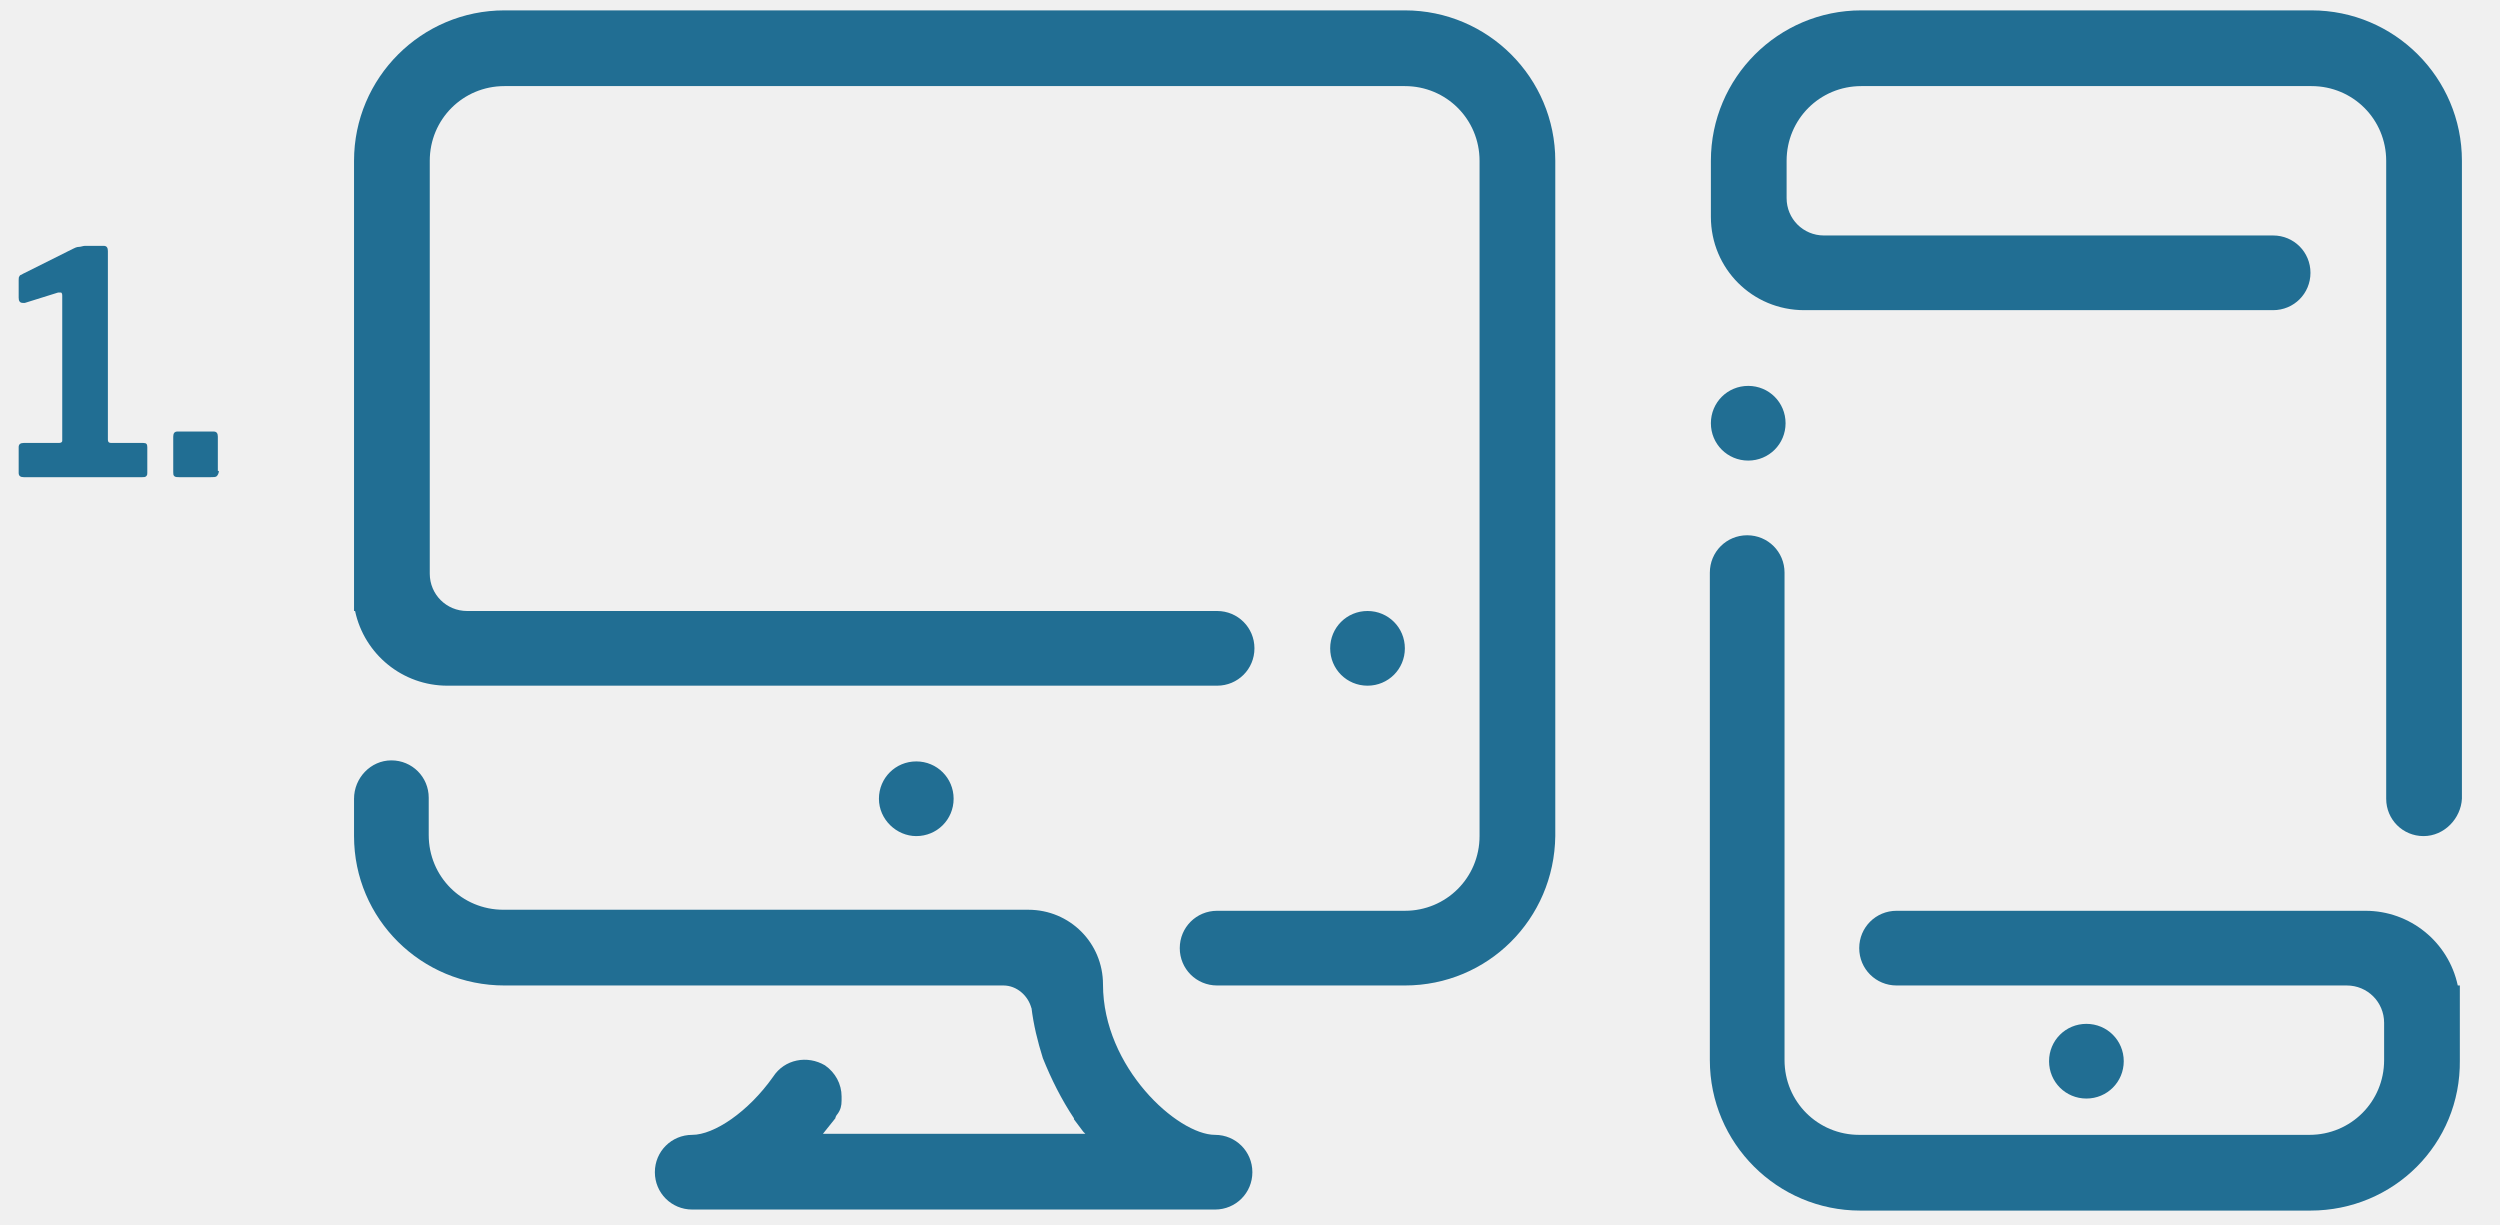
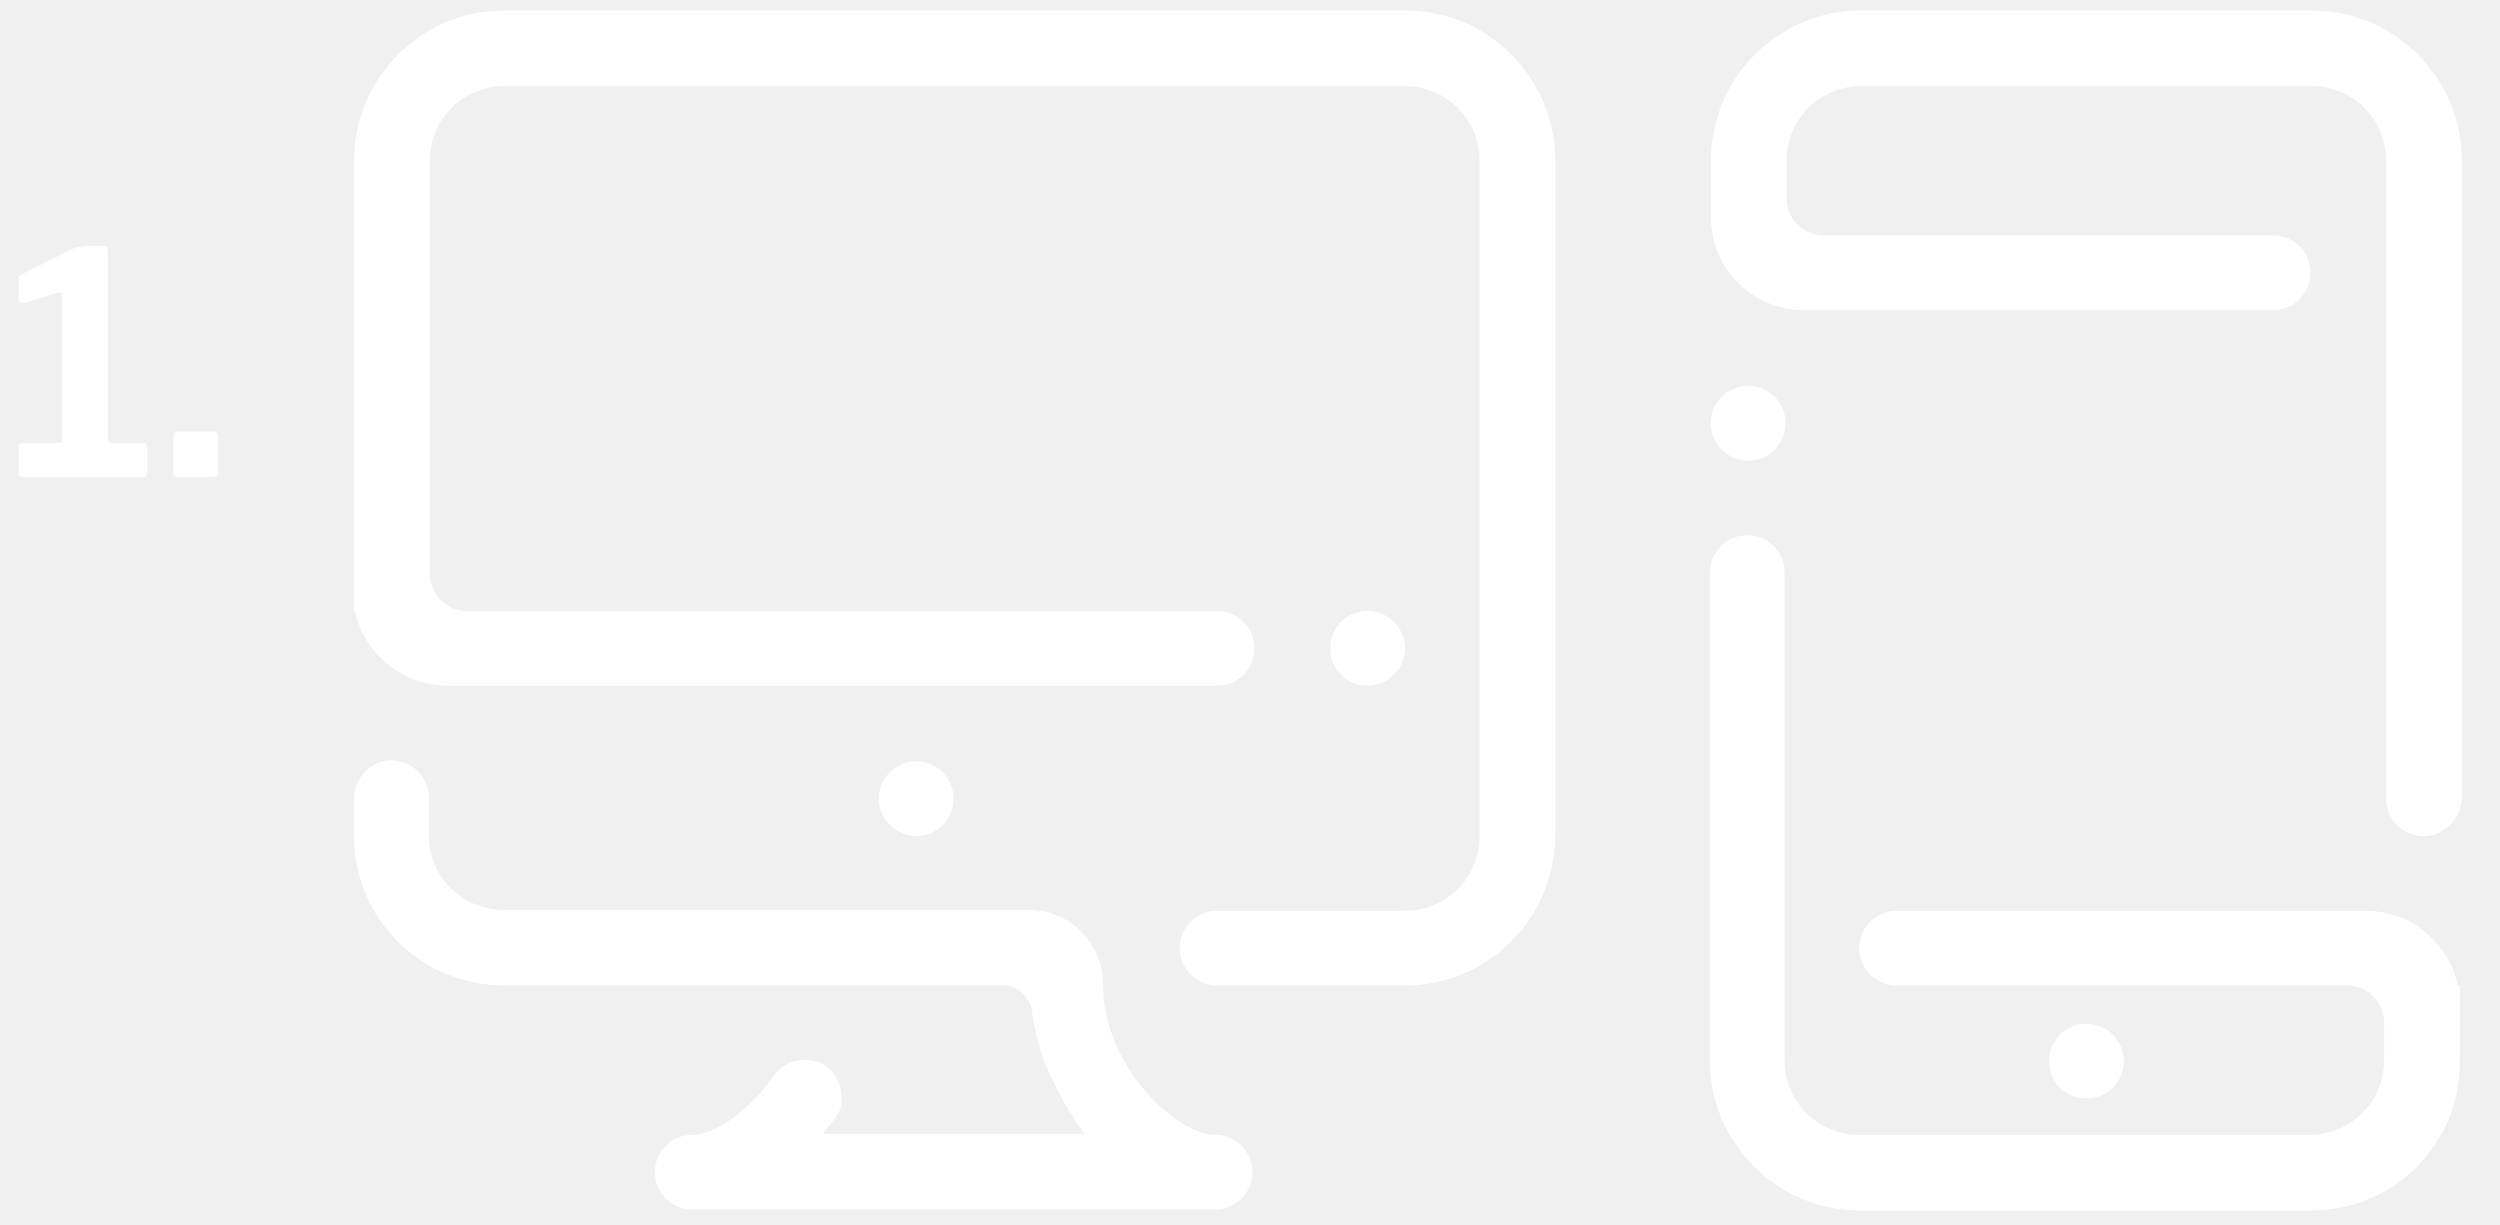
- <svg xmlns="http://www.w3.org/2000/svg" xmlns:xlink="http://www.w3.org/1999/xlink" version="1.1" id="Layer_1" x="0px" y="0px" viewBox="0 0 241 118" style="enable-background:new 0 0 241 118;" xml:space="preserve">
+ <svg xmlns="http://www.w3.org/2000/svg" version="1.1" id="Layer_1" x="0px" y="0px" viewBox="0 0 241 118" style="enable-background:new 0 0 241 118;" xml:space="preserve">
  <style type="text/css">
- 	.st0{clip-path:url(#SVGID_2_);}
- 	.st1{enable-background:new    ;}
- 	.st2{fill:#216E93;}
- 	.st3{fill-rule:evenodd;clip-rule:evenodd;fill:#216E93;}
+ 	.st0{enable-background:new    ;}
+ 	.st1{fill:#FFFFFF;}
+ 	.st2{fill-rule:evenodd;clip-rule:evenodd;fill:#FFFFFF;}
</style>
  <g>
-     <defs>
-       <rect id="SVGID_1_" width="241" height="118" />
-     </defs>
-     <clipPath id="SVGID_2_">
-       <use xlink:href="#SVGID_1_" style="overflow:visible;" />
-     </clipPath>
-     <g id="Artboard_21" class="st0">
-       <g class="st1">
-         <path class="st2" d="M14.2,43.1v2.5c0,0.1,0,0.2-0.1,0.3S13.9,46,13.7,46H2.3c-0.3,0-0.5-0.1-0.5-0.4v-2.5c0-0.3,0.2-0.4,0.5-0.4     h3.4c0.2,0,0.3-0.1,0.3-0.2v-14c0-0.1,0-0.2-0.1-0.3c-0.1,0-0.1,0-0.3,0l-3.2,1c0,0-0.1,0-0.2,0c-0.3,0-0.4-0.2-0.4-0.5v-1.7     c0-0.2,0-0.3,0.1-0.4c0-0.1,0.2-0.1,0.3-0.2L7,24c0.2-0.1,0.4-0.2,0.6-0.2c0.2,0,0.4-0.1,0.6-0.1H10c0.3,0,0.4,0.2,0.4,0.5v18.2     c0,0.2,0.1,0.3,0.3,0.3h3.1C14.1,42.7,14.2,42.8,14.2,43.1z" />
-         <path class="st2" d="M21.1,45.4c0,0.2-0.1,0.4-0.2,0.5C20.8,46,20.6,46,20.3,46h-3c-0.2,0-0.4,0-0.5-0.1s-0.1-0.2-0.1-0.4v-3.4     c0-0.3,0.1-0.5,0.4-0.5h3.5c0.3,0,0.4,0.2,0.4,0.5V45.4z" />
-       </g>
-       <g id="Group_2552" transform="translate(34.129 1)">
-         <path id="Significon-Computer" class="st3" d="M101.3,61.5c0,2-1.6,3.6-3.6,3.6c-2,0-3.6-1.6-3.6-3.6c0-2,1.6-3.6,3.6-3.6l0,0     C99.7,57.9,101.3,59.5,101.3,61.5z M101.3,94H83.2c-2,0-3.6-1.6-3.6-3.6c0-2,1.6-3.6,3.6-3.6l0,0h18.1c4,0,7.2-3.2,7.2-7.2l0,0     V14.5c0-4-3.2-7.2-7.2-7.2l0,0H14.5c-4,0-7.2,3.2-7.2,7.2l0,0v39.8c0,2,1.6,3.6,3.6,3.6l0,0h72.3c2,0,3.6,1.6,3.6,3.6     c0,2-1.6,3.6-3.6,3.6c0,0,0,0,0,0H9c-4.3,0-8-3-8.9-7.2H0V14.5C0,6.5,6.5,0,14.5,0h86.8c8,0,14.5,6.5,14.5,14.5v65.1     C115.7,87.6,109.3,94,101.3,94L101.3,94z M50.6,76c0-2,1.6-3.6,3.6-3.6s3.6,1.6,3.6,3.6c0,2-1.6,3.6-3.6,3.6c0,0,0,0,0,0     C52.3,79.6,50.6,78,50.6,76z M3.6,72.3c2,0,3.6,1.6,3.6,3.6v3.6c0,4,3.2,7.2,7.2,7.2h50.6c4,0,7.2,3.2,7.2,7.2l0,0     c0,8,7.2,14.5,10.8,14.5c2,0,3.6,1.6,3.6,3.6c0,2-1.6,3.6-3.6,3.6H32.6c-2,0-3.6-1.6-3.6-3.6c0-2,1.6-3.6,3.6-3.6l0,0     c2.1,0,5.4-2.2,7.8-5.6c1.1-1.7,3.3-2.1,5-1.1c1,0.7,1.6,1.8,1.6,3c0,0.1,0,0.2,0,0.4c0,0.5-0.1,0.9-0.4,1.3     c-0.1,0.1-0.2,0.3-0.2,0.4c0,0,0,0,0,0c-0.4,0.5-0.8,1-1.2,1.5h25.3c-0.1-0.1-0.1-0.1-0.2-0.2c0,0,0,0,0,0     c-0.3-0.4-0.6-0.8-0.9-1.2c0,0,0,0,0-0.1c-1.2-1.8-2.2-3.8-3-5.8c-0.5-1.6-0.9-3.2-1.1-4.9c0,0,0,0,0,0.1C65,95,63.9,94,62.6,94     H14.5C6.5,94,0,87.6,0,79.6V76C0,74,1.6,72.3,3.6,72.3z" />
-         <path id="Significon-Mobile" class="st3" d="M170.6,101.3c0,2-1.6,3.6-3.6,3.6c-2,0-3.6-1.6-3.6-3.6c0-2,1.6-3.6,3.6-3.6     S170.6,99.3,170.6,101.3L170.6,101.3z M188.6,115.7h-43.4c-8,0-14.5-6.5-14.5-14.5c0,0,0,0,0,0v-47c0-2,1.6-3.6,3.6-3.6     c2,0,3.6,1.6,3.6,3.6l0,0v47c0,4,3.2,7.2,7.2,7.2l0,0h43.4c4,0,7.2-3.2,7.2-7.2v-3.6c0-2-1.6-3.6-3.6-3.6l0,0h-43.4     c-2,0-3.6-1.6-3.6-3.6c0-2,1.6-3.6,3.6-3.6h45.2c4.3,0,8,3,8.9,7.2h0.2v7.2C203.1,109.3,196.6,115.7,188.6,115.7z M138,39.8     c0,2-1.6,3.6-3.6,3.6c-2,0-3.6-1.6-3.6-3.6c0-2,1.6-3.6,3.6-3.6l0,0C136.4,36.2,138,37.8,138,39.8z M199.5,79.6     c-2,0-3.6-1.6-3.6-3.6l0,0V14.5c0-4-3.2-7.2-7.2-7.2h-43.4c-4,0-7.2,3.2-7.2,7.2l0,0v3.6c0,2,1.6,3.6,3.6,3.6H185     c2,0,3.6,1.6,3.6,3.6s-1.6,3.6-3.6,3.6h-45.2c-5,0-9-4-9-9v-5.4c0-8,6.5-14.5,14.5-14.5c0,0,0,0,0,0h43.4c8,0,14.5,6.5,14.5,14.5     V76C203.1,77.9,201.5,79.6,199.5,79.6L199.5,79.6z" />
+     <g>
+       <g id="Artboard_21">
+         <g class="st0">
+           <path class="st1" d="M14.2,43.1v2.5c0,0.1,0,0.2-0.1,0.3S13.9,46,13.7,46H2.3c-0.3,0-0.5-0.1-0.5-0.4v-2.5      c0-0.3,0.2-0.4,0.5-0.4h3.4c0.2,0,0.3-0.1,0.3-0.2v-14c0-0.1,0-0.2-0.1-0.3c-0.1,0-0.1,0-0.3,0l-3.2,1c0,0-0.1,0-0.2,0      c-0.3,0-0.4-0.2-0.4-0.5V27c0-0.2,0-0.3,0.1-0.4c0-0.1,0.2-0.1,0.3-0.2L7,24c0.2-0.1,0.4-0.2,0.6-0.2s0.4-0.1,0.6-0.1H10      c0.3,0,0.4,0.2,0.4,0.5v18.2c0,0.2,0.1,0.3,0.3,0.3h3.1C14.1,42.7,14.2,42.8,14.2,43.1z" />
+           <path class="st1" d="M21.1,45.4c0,0.2-0.1,0.4-0.2,0.5S20.6,46,20.3,46h-3c-0.2,0-0.4,0-0.5-0.1s-0.1-0.2-0.1-0.4v-3.4      c0-0.3,0.1-0.5,0.4-0.5h3.5c0.3,0,0.4,0.2,0.4,0.5v3.3H21.1z" />
+         </g>
+         <g id="Group_2552" transform="translate(34.129 1)">
+           <path id="Significon-Computer" class="st2" d="M101.3,61.5c0,2-1.6,3.6-3.6,3.6s-3.6-1.6-3.6-3.6s1.6-3.6,3.6-3.6l0,0      C99.7,57.9,101.3,59.5,101.3,61.5z M101.3,94H83.2c-2,0-3.6-1.6-3.6-3.6s1.6-3.6,3.6-3.6l0,0h18.1c4,0,7.2-3.2,7.2-7.2l0,0V14.5      c0-4-3.2-7.2-7.2-7.2l0,0H14.5c-4,0-7.2,3.2-7.2,7.2l0,0v39.8c0,2,1.6,3.6,3.6,3.6l0,0h72.3c2,0,3.6,1.6,3.6,3.6      s-1.6,3.6-3.6,3.6l0,0H9c-4.3,0-8-3-8.9-7.2H0V14.5C0,6.5,6.5,0,14.5,0h86.8c8,0,14.5,6.5,14.5,14.5v65.1      C115.7,87.6,109.3,94,101.3,94L101.3,94z M50.6,76c0-2,1.6-3.6,3.6-3.6s3.6,1.6,3.6,3.6s-1.6,3.6-3.6,3.6l0,0      C52.3,79.6,50.6,78,50.6,76z M3.6,72.3c2,0,3.6,1.6,3.6,3.6v3.6c0,4,3.2,7.2,7.2,7.2H65c4,0,7.2,3.2,7.2,7.2l0,0      c0,8,7.2,14.5,10.8,14.5c2,0,3.6,1.6,3.6,3.6s-1.6,3.6-3.6,3.6H32.6c-2,0-3.6-1.6-3.6-3.6s1.6-3.6,3.6-3.6l0,0      c2.1,0,5.4-2.2,7.8-5.6c1.1-1.7,3.3-2.1,5-1.1c1,0.7,1.6,1.8,1.6,3c0,0.1,0,0.2,0,0.4c0,0.5-0.1,0.9-0.4,1.3      c-0.1,0.1-0.2,0.3-0.2,0.4l0,0c-0.4,0.5-0.8,1-1.2,1.5h25.3c-0.1-0.1-0.1-0.1-0.2-0.2l0,0c-0.3-0.4-0.6-0.8-0.9-1.2      c0,0,0,0,0-0.1c-1.2-1.8-2.2-3.8-3-5.8c-0.5-1.6-0.9-3.2-1.1-4.9c0,0,0,0,0,0.1C65,95,63.9,94,62.6,94H14.5      C6.5,94,0,87.6,0,79.6V76C0,74,1.6,72.3,3.6,72.3z" />
+           <path id="Significon-Mobile" class="st2" d="M170.6,101.3c0,2-1.6,3.6-3.6,3.6s-3.6-1.6-3.6-3.6s1.6-3.6,3.6-3.6      S170.6,99.3,170.6,101.3L170.6,101.3z M188.6,115.7h-43.4c-8,0-14.5-6.5-14.5-14.5l0,0v-47c0-2,1.6-3.6,3.6-3.6s3.6,1.6,3.6,3.6      l0,0v47c0,4,3.2,7.2,7.2,7.2l0,0h43.4c4,0,7.2-3.2,7.2-7.2v-3.6c0-2-1.6-3.6-3.6-3.6l0,0h-43.4c-2,0-3.6-1.6-3.6-3.6      s1.6-3.6,3.6-3.6h45.2c4.3,0,8,3,8.9,7.2h0.2v7.2C203.1,109.3,196.6,115.7,188.6,115.7z M138,39.8c0,2-1.6,3.6-3.6,3.6      s-3.6-1.6-3.6-3.6s1.6-3.6,3.6-3.6l0,0C136.4,36.2,138,37.8,138,39.8z M199.5,79.6c-2,0-3.6-1.6-3.6-3.6l0,0V14.5      c0-4-3.2-7.2-7.2-7.2h-43.4c-4,0-7.2,3.2-7.2,7.2l0,0v3.6c0,2,1.6,3.6,3.6,3.6H185c2,0,3.6,1.6,3.6,3.6s-1.6,3.6-3.6,3.6h-45.2      c-5,0-9-4-9-9v-5.4c0-8,6.5-14.5,14.5-14.5l0,0h43.4c8,0,14.5,6.5,14.5,14.5V76C203.1,77.9,201.5,79.6,199.5,79.6L199.5,79.6z" />
+         </g>
      </g>
    </g>
  </g>
</svg>
